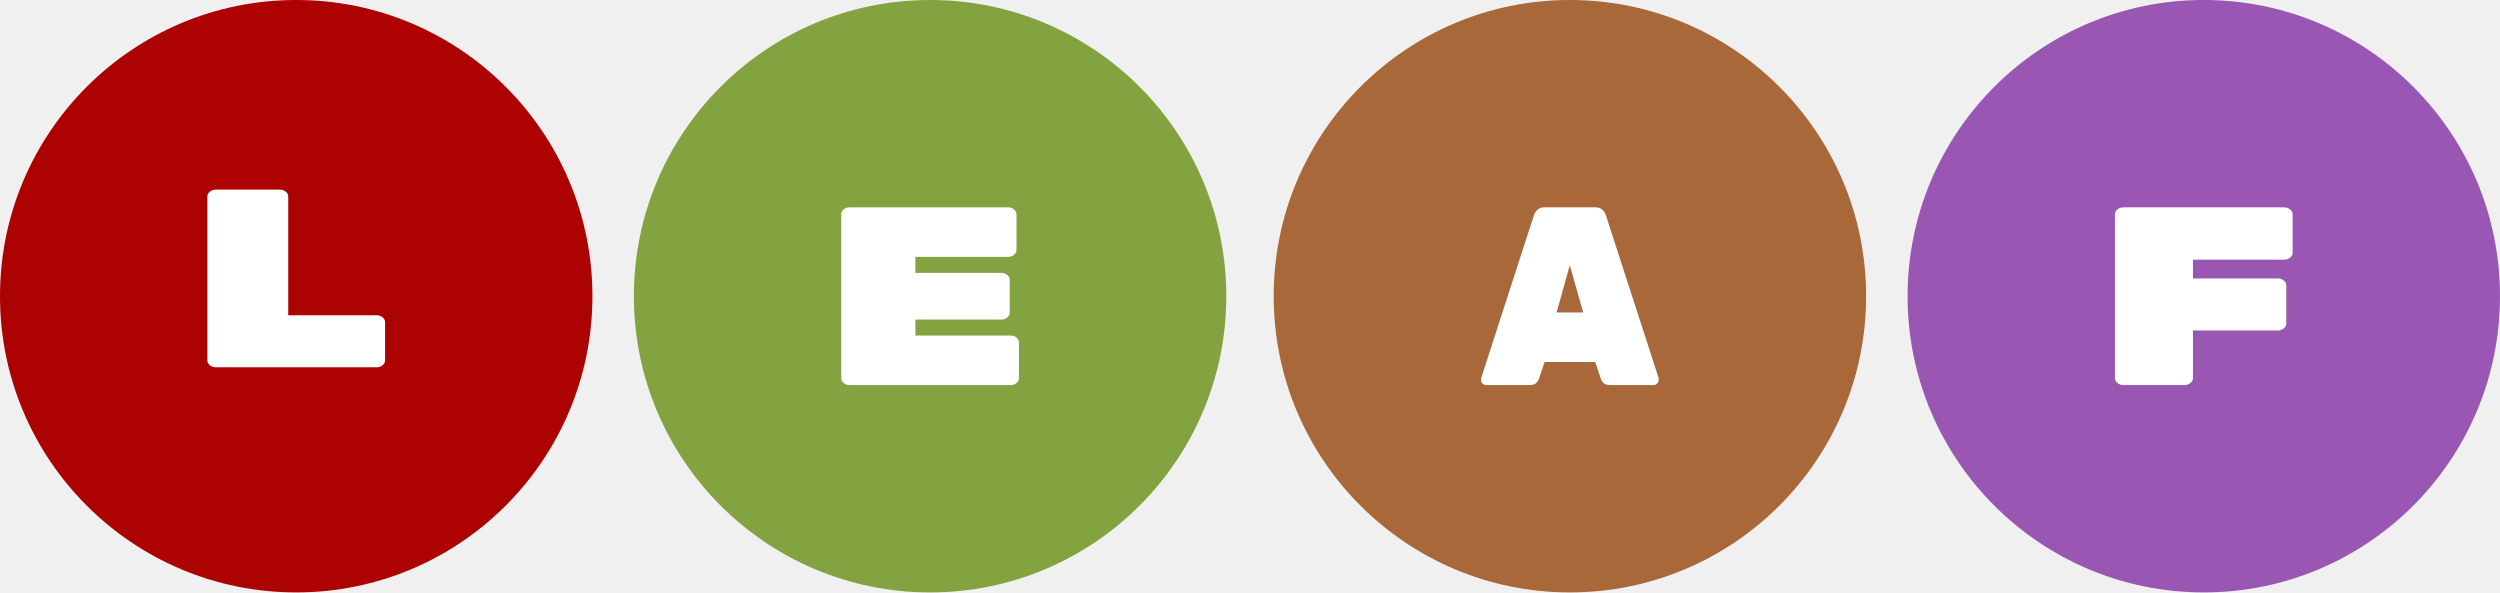
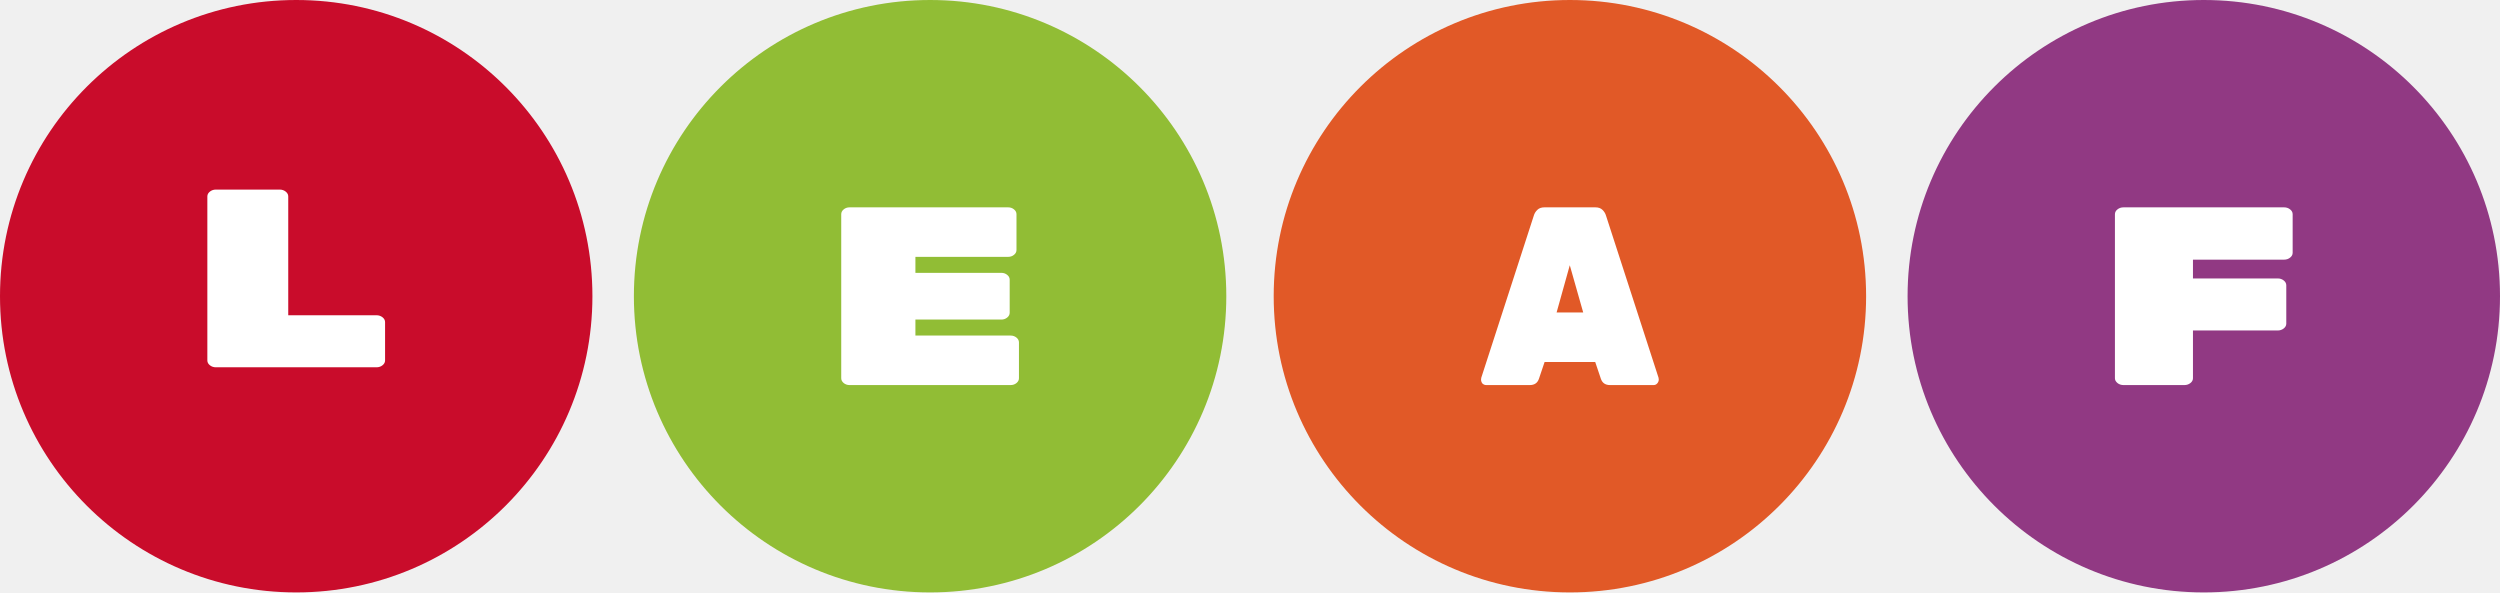
<svg xmlns="http://www.w3.org/2000/svg" xmlns:xlink="http://www.w3.org/1999/xlink" width="422" height="100" viewBox="0 0 422 100" version="1.1">
  <g id="Canvas" transform="translate(3485 9629)">
    <g id="logo">
      <g id="LEAF">
        <g id="Group 3.22">
          <g id="Ellipse">
-             <use xlink:href="#path0_fill" transform="translate(-3163 -9629)" fill="#9956B2" />
+             <use xlink:href="#path0_fill" transform="translate(-3163 -9629)" fill="#913983" />
          </g>
          <g id="F">
            <use xlink:href="#path1_fill" transform="translate(-3128 -9594)" fill="#FFFFFF" />
          </g>
        </g>
        <g id="Group 3.23">
          <g id="Ellipse">
-             <use xlink:href="#path0_fill" transform="translate(-3270 -9629)" fill="#A86839" />
+             <use xlink:href="#path0_fill" transform="translate(-3270 -9629)" fill="#E15927" />
          </g>
          <g id="A">
            <use xlink:href="#path2_fill" transform="translate(-3235 -9594)" fill="#FFFFFF" />
          </g>
        </g>
        <g id="Group 3.24">
          <g id="Ellipse">
-             <use xlink:href="#path0_fill" transform="translate(-3378 -9629)" fill="#83A340" />
+             <use xlink:href="#path0_fill" transform="translate(-3378 -9629)" fill="#91BD35" />
          </g>
          <g id="E">
            <use xlink:href="#path3_fill" transform="translate(-3343 -9594)" fill="#FFFFFF" />
          </g>
        </g>
        <g id="Group 2.8">
          <g id="Ellipse">
-             <use xlink:href="#path0_fill" transform="translate(-3485 -9629)" fill="#AD0202" />
+             <use xlink:href="#path0_fill" transform="translate(-3485 -9629)" fill="#C90C2B" />
          </g>
          <g id="L">
            <use xlink:href="#path4_fill" transform="translate(-3450 -9597)" fill="#FFFFFF" />
          </g>
        </g>
      </g>
    </g>
  </g>
  <defs>
    <path id="path0_fill" d="M 100 50C 100 77.614 77.614 100 50 100C 22.386 100 0 77.614 0 50C 0 22.386 22.386 0 50 0C 77.614 0 100 22.386 100 50Z" />
    <path id="path1_fill" d="M 1.452 30C 1.057 30 0.717 29.886 0.43 29.657C 0.143 29.429 0 29.157 0 28.843L 0 1.157C 0 0.843 0.143 0.571 0.43 0.343C 0.717 0.114 1.057 0 1.452 0L 28.548 0C 28.943 0 29.283 0.114 29.57 0.343C 29.857 0.571 30 0.843 30 1.157L 30 7.671C 30 7.986 29.857 8.257 29.57 8.486C 29.283 8.714 28.943 8.829 28.548 8.829L 13.172 8.829L 13.172 12L 27.473 12C 27.867 12 28.208 12.114 28.495 12.343C 28.781 12.571 28.925 12.843 28.925 13.157L 28.925 19.629C 28.925 19.943 28.781 20.214 28.495 20.443C 28.208 20.671 27.867 20.786 27.473 20.786L 13.172 20.786L 13.172 28.843C 13.172 29.157 13.029 29.429 12.742 29.657C 12.455 29.886 12.115 30 11.72 30L 1.452 30Z" />
    <path id="path2_fill" d="M 0.874 30C 0.636 30 0.424 29.914 0.238 29.743C 0.079 29.543 0 29.314 0 29.057C 0 28.943 0.013 28.843 0.04 28.757L 8.901 1.414C 9.007 1.043 9.205 0.714 9.497 0.429C 9.788 0.143 10.185 0 10.689 0L 19.311 0C 19.815 0 20.212 0.143 20.503 0.429C 20.795 0.714 20.993 1.043 21.099 1.414L 29.96 28.757C 29.987 28.843 30 28.943 30 29.057C 30 29.314 29.907 29.543 29.722 29.743C 29.563 29.914 29.364 30 29.126 30L 21.775 30C 20.98 30 20.464 29.643 20.225 28.929L 19.271 26.1L 10.729 26.1L 9.775 28.929C 9.536 29.643 9.02 30 8.225 30L 0.874 30ZM 17.245 17.743L 14.98 9.771L 12.755 17.743L 17.245 17.743Z" />
    <path id="path3_fill" d="M 1.409 30C 1.026 30 0.696 29.886 0.417 29.657C 0.139 29.429 0 29.157 0 28.843L 0 1.157C 0 0.843 0.139 0.571 0.417 0.343C 0.696 0.114 1.026 0 1.409 0L 28.174 0C 28.556 0 28.887 0.114 29.165 0.343C 29.444 0.571 29.583 0.843 29.583 1.157L 29.583 7.2C 29.583 7.514 29.444 7.786 29.165 8.014C 28.887 8.243 28.556 8.357 28.174 8.357L 12.522 8.357L 12.522 11.057L 27.026 11.057C 27.409 11.057 27.739 11.171 28.017 11.4C 28.296 11.629 28.435 11.9 28.435 12.214L 28.435 17.786C 28.435 18.1 28.296 18.371 28.017 18.6C 27.739 18.829 27.409 18.943 27.026 18.943L 12.522 18.943L 12.522 21.643L 28.591 21.643C 28.974 21.643 29.304 21.757 29.583 21.986C 29.861 22.214 30 22.486 30 22.8L 30 28.843C 30 29.157 29.861 29.429 29.583 29.657C 29.304 29.886 28.974 30 28.591 30L 1.409 30Z" />
    <path id="path4_fill" d="M 1.452 30C 1.057 30 0.717 29.886 0.43 29.657C 0.143 29.429 0 29.157 0 28.843L 0 1.157C 0 0.843 0.143 0.571 0.43 0.343C 0.717 0.114 1.057 0 1.452 0L 12.204 0C 12.599 0 12.939 0.114 13.226 0.343C 13.512 0.571 13.656 0.843 13.656 1.157L 13.656 21.214L 28.548 21.214C 28.943 21.214 29.283 21.329 29.57 21.557C 29.857 21.786 30 22.057 30 22.371L 30 28.843C 30 29.157 29.857 29.429 29.57 29.657C 29.283 29.886 28.943 30 28.548 30L 1.452 30Z" />
  </defs>
</svg>
